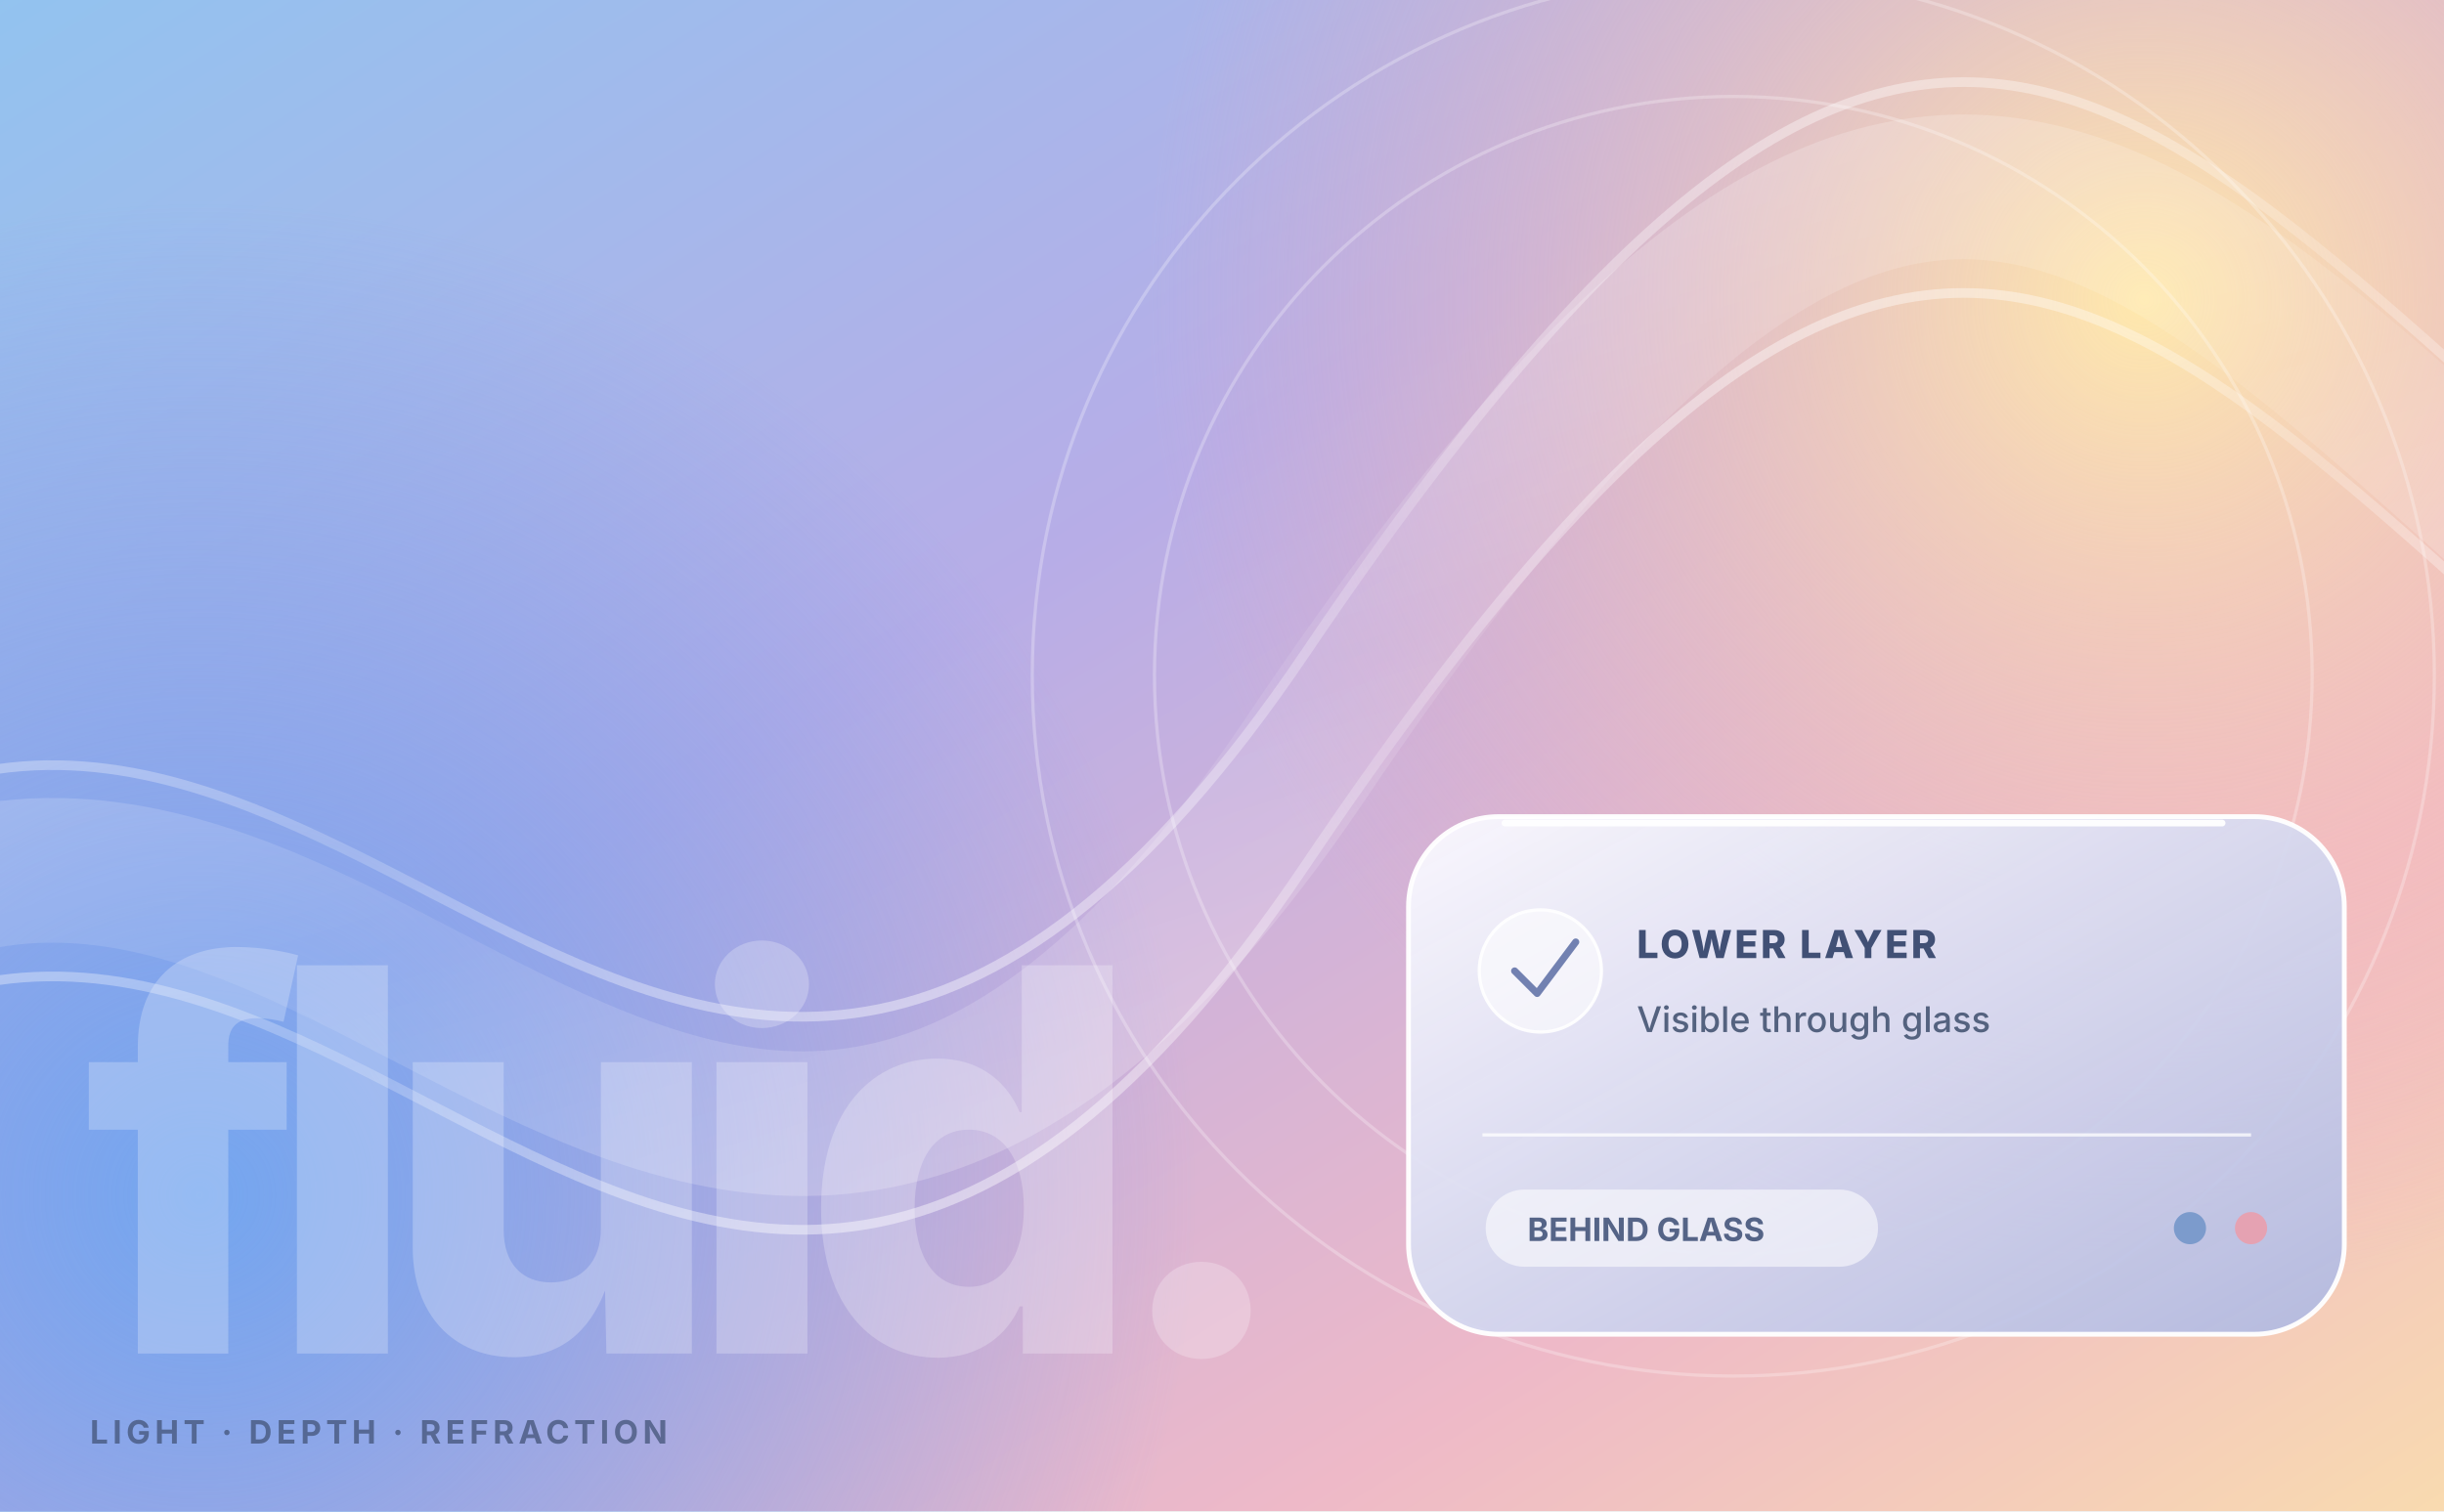
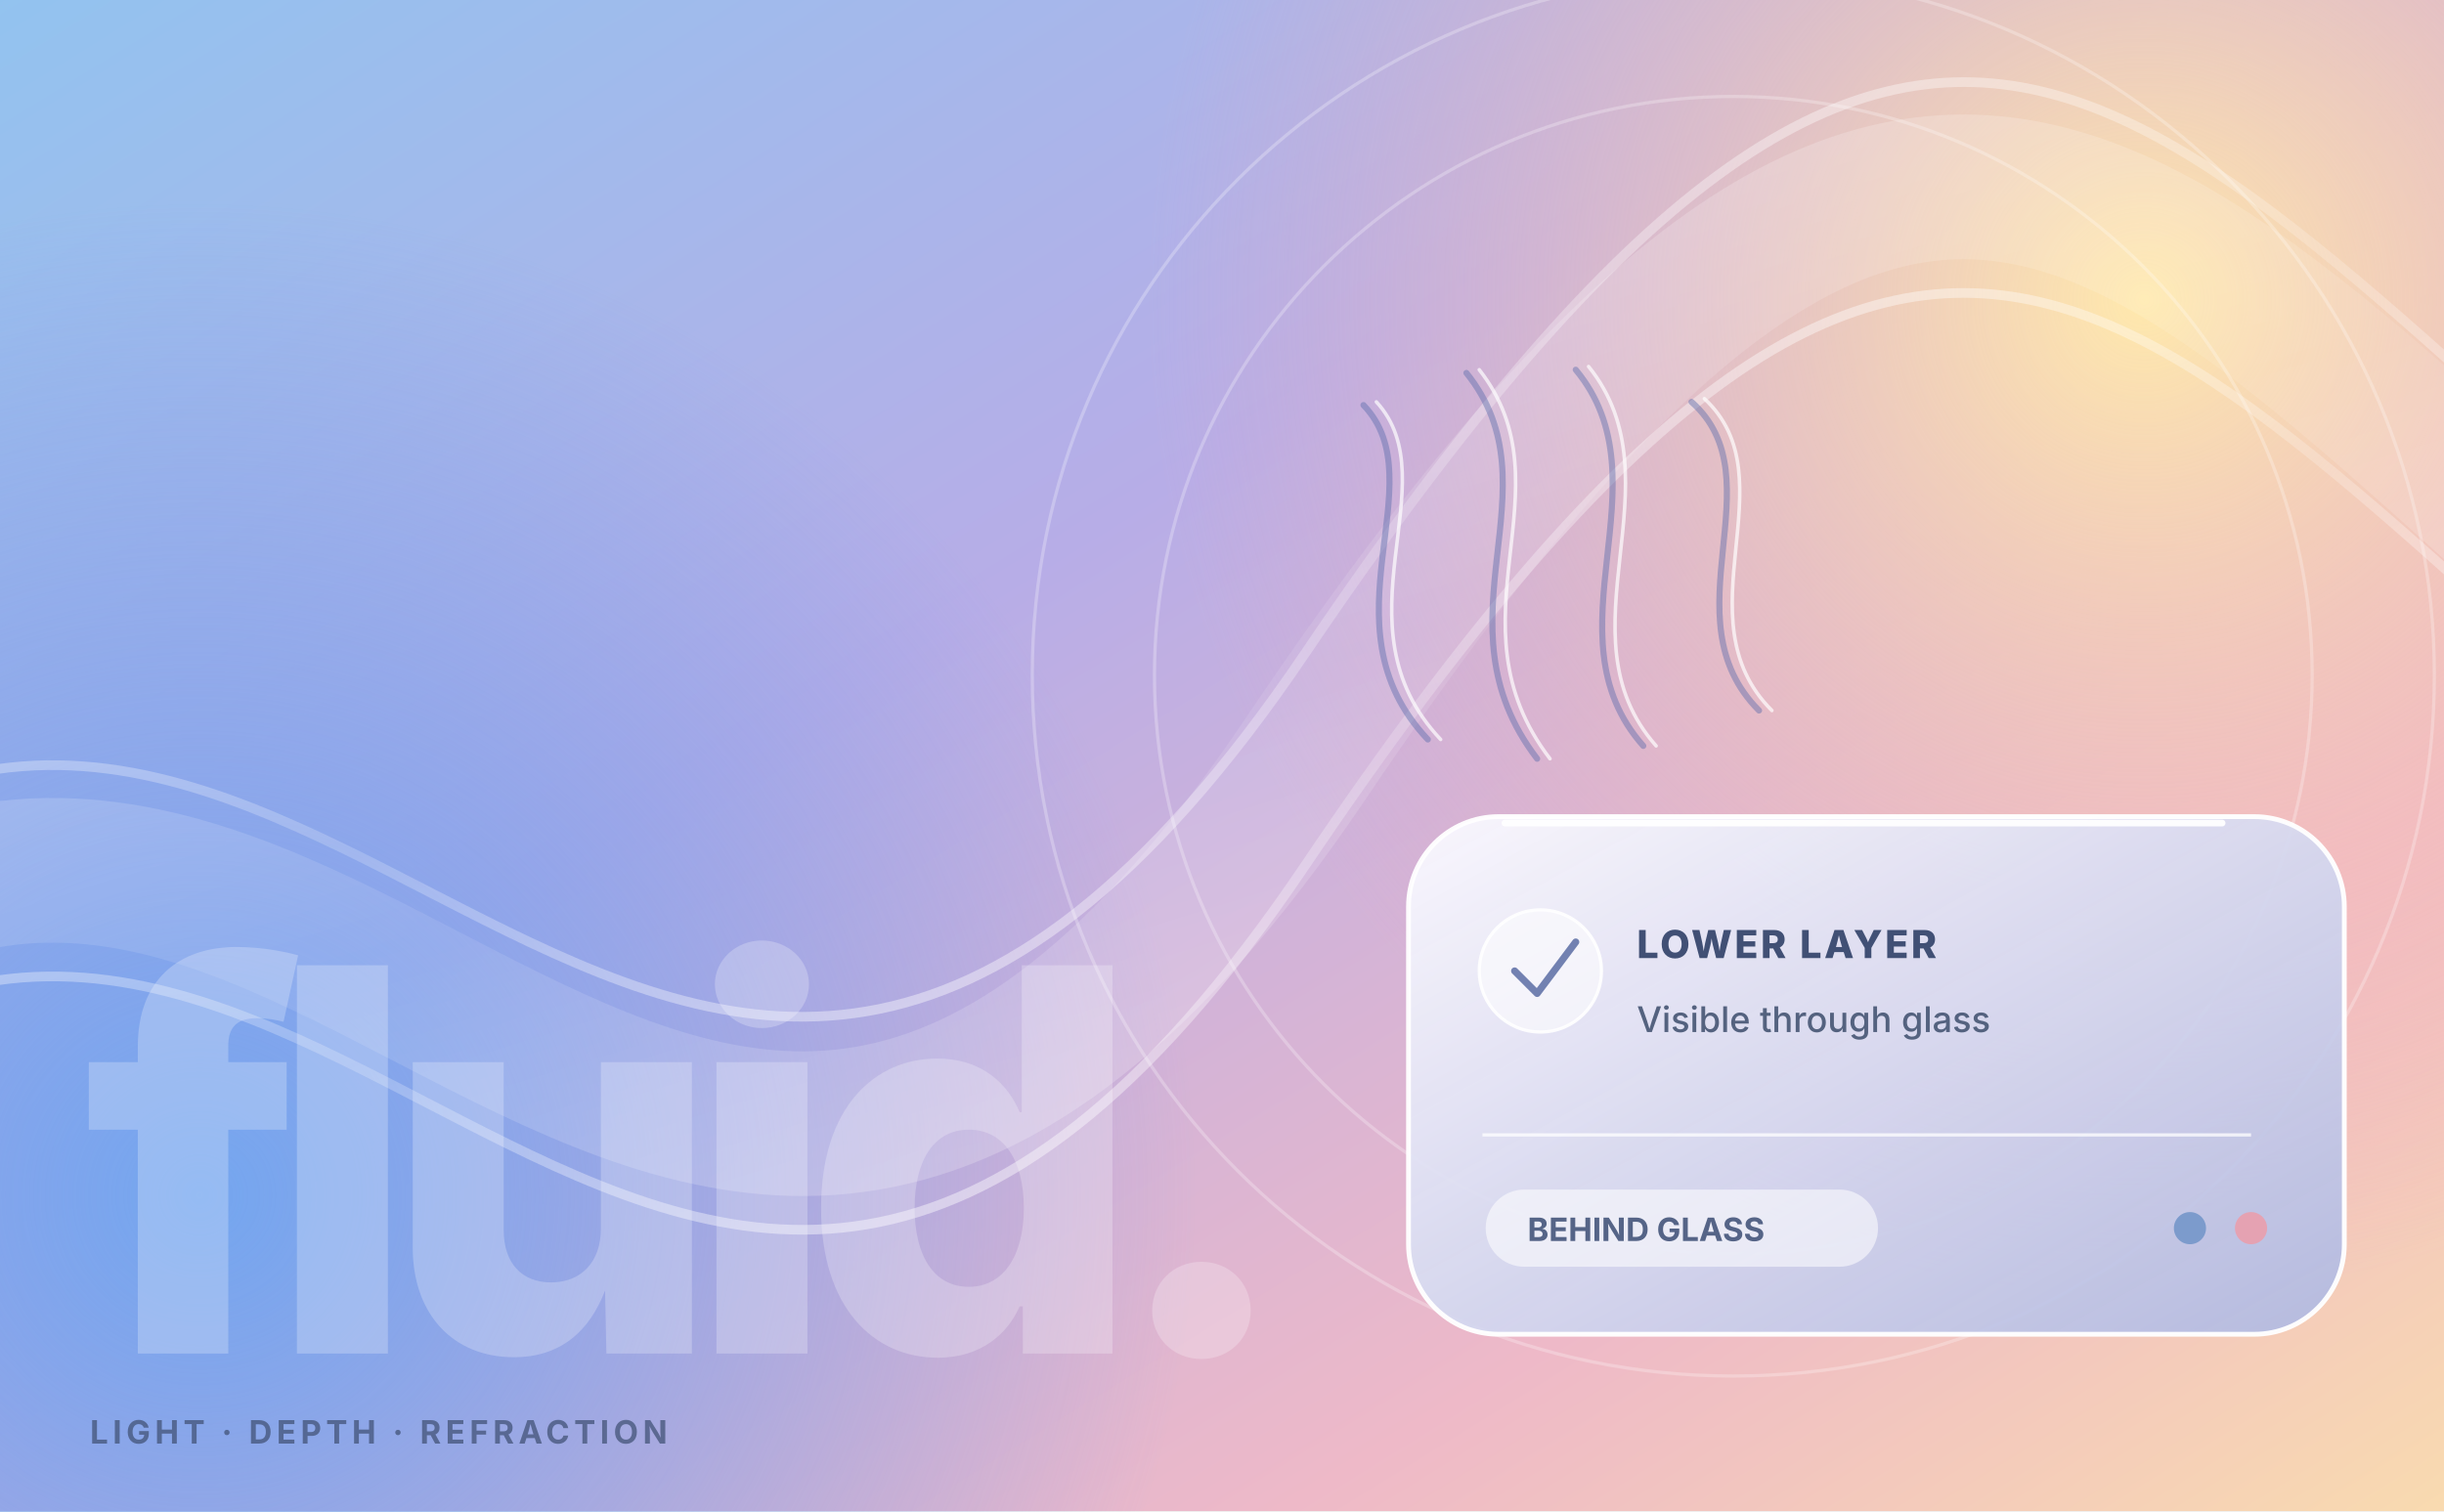
<svg xmlns="http://www.w3.org/2000/svg" viewBox="0 0 760 470">
  <defs>
    <linearGradient id="bg" x2="1" y2="1">
      <stop stop-color="#92c3ef" />
      <stop offset=".4" stop-color="#b7ade7" />
      <stop offset=".76" stop-color="#eeb9c8" />
      <stop offset="1" stop-color="#f9dbaf" />
    </linearGradient>
    <radialGradient id="blue">
      <stop stop-color="#74a6ef" />
      <stop offset="1" stop-color="#7597e8" stop-opacity="0" />
    </radialGradient>
    <radialGradient id="peach">
      <stop stop-color="#ffe9ad" />
      <stop offset="1" stop-color="#f5a8b8" stop-opacity="0" />
    </radialGradient>
    <linearGradient id="wave" x1="0" y1="0" x2="1" y2="1">
      <stop stop-color="white" stop-opacity=".98" />
      <stop offset=".52" stop-color="white" stop-opacity=".22" />
      <stop offset="1" stop-color="white" stop-opacity=".94" />
    </linearGradient>
    <linearGradient id="rear" x2="1" y2="1">
      <stop stop-color="#fbfaff" stop-opacity=".95" />
      <stop offset="1" stop-color="#aeb8e2" stop-opacity=".9" />
    </linearGradient>
  </defs>
  <rect width="760" height="470" fill="url(#bg)" />
  <circle cx="63" cy="371" r="309" fill="url(#blue)" />
  <circle cx="666" cy="94" r="309" fill="url(#peach)" />
  <g stroke="white" fill="none" stroke-opacity=".26">
    <circle cx="539" cy="210" r="180" />
    <circle cx="539" cy="210" r="218" />
  </g>
  <g fill="none" stroke="url(#wave)" stroke-linecap="round">
    <path d="M-96 328C92 130 206 533 406 236S667 70 852 225" stroke-width="45" opacity=".39" />
    <path d="M-96 295C92 98 206 499 406 203S667 37 852 192" stroke-width="3" opacity=".85" />
    <path d="M-96 361C92 163 206 566 406 269S667 103 852 258" stroke-width="3" opacity=".92" />
  </g>
+   <g fill="none" stroke="#566aab" stroke-opacity=".43" stroke-width="1.9" stroke-linecap="round">
+     <path d="M424 126C447 150 410 194 444 230" />
+     <path d="M456 116C485 152 445 193 478 236" />
+     <path d="M490 115C519 150 480 197 511 232" />
+     <path d="M526 125C553 149 518 192 547 221" />
+   </g>
+   <g fill="none" stroke="white" stroke-opacity=".69" stroke-width="1.1" stroke-linecap="round">
+     <path d="M428 125C451 150 414 194 448 230" />
+     <path d="M460 115C489 152 449 193 482 236" />
+     <path d="M494 114C523 150 484 197 515 232" />
+     <path d="M530 124C557 149 522 192 551 221" />
+   </g>
  <text x="26" y="421" fill="white" fill-opacity=".24" font-family="-apple-system,BlinkMacSystemFont,'Segoe UI',sans-serif" font-size="166" letter-spacing="-11" font-weight="800">fluid.</text>
  <g font-family="-apple-system,BlinkMacSystemFont,'Segoe UI',sans-serif">
    <rect x="438" y="254" width="291" height="161" rx="28" fill="url(#rear)" stroke="white" stroke-opacity=".95" stroke-width="1.5" />
    <path d="M468 256H691" stroke="white" stroke-opacity=".93" stroke-width="2.1" stroke-linecap="round" />
    <circle cx="479" cy="302" r="19" fill="white" fill-opacity=".55" stroke="white" stroke-opacity=".9" />
    <path d="M471 302l7 7 12-16" fill="none" stroke="#7281b1" stroke-width="2.2" stroke-linecap="round" stroke-linejoin="round" />
    <text x="509" y="298" fill="#415075" font-size="12" font-weight="800" letter-spacing=".8">LOWER LAYER</text>
    <text x="509" y="321" fill="#54627f" font-size="11" font-weight="550">Visible through glass</text>
    <path d="M461 353H700" stroke="white" stroke-opacity=".75" />
    <rect x="462" y="370" width="122" height="24" rx="12" fill="white" fill-opacity=".55" />
    <text x="475" y="386" fill="#556487" font-size="10" font-weight="750">BEHIND GLASS</text>
    <circle cx="681" cy="382" r="5" fill="#7c9bcc" />
    <circle cx="700" cy="382" r="5" fill="#e5a2b2" />
  </g>
  <text x="28" y="449" fill="#415174" fill-opacity=".73" font-family="-apple-system,BlinkMacSystemFont,sans-serif" font-size="10" font-weight="750" letter-spacing="1.4">LIGHT · DEPTH · REFRACTION</text>
</svg>
